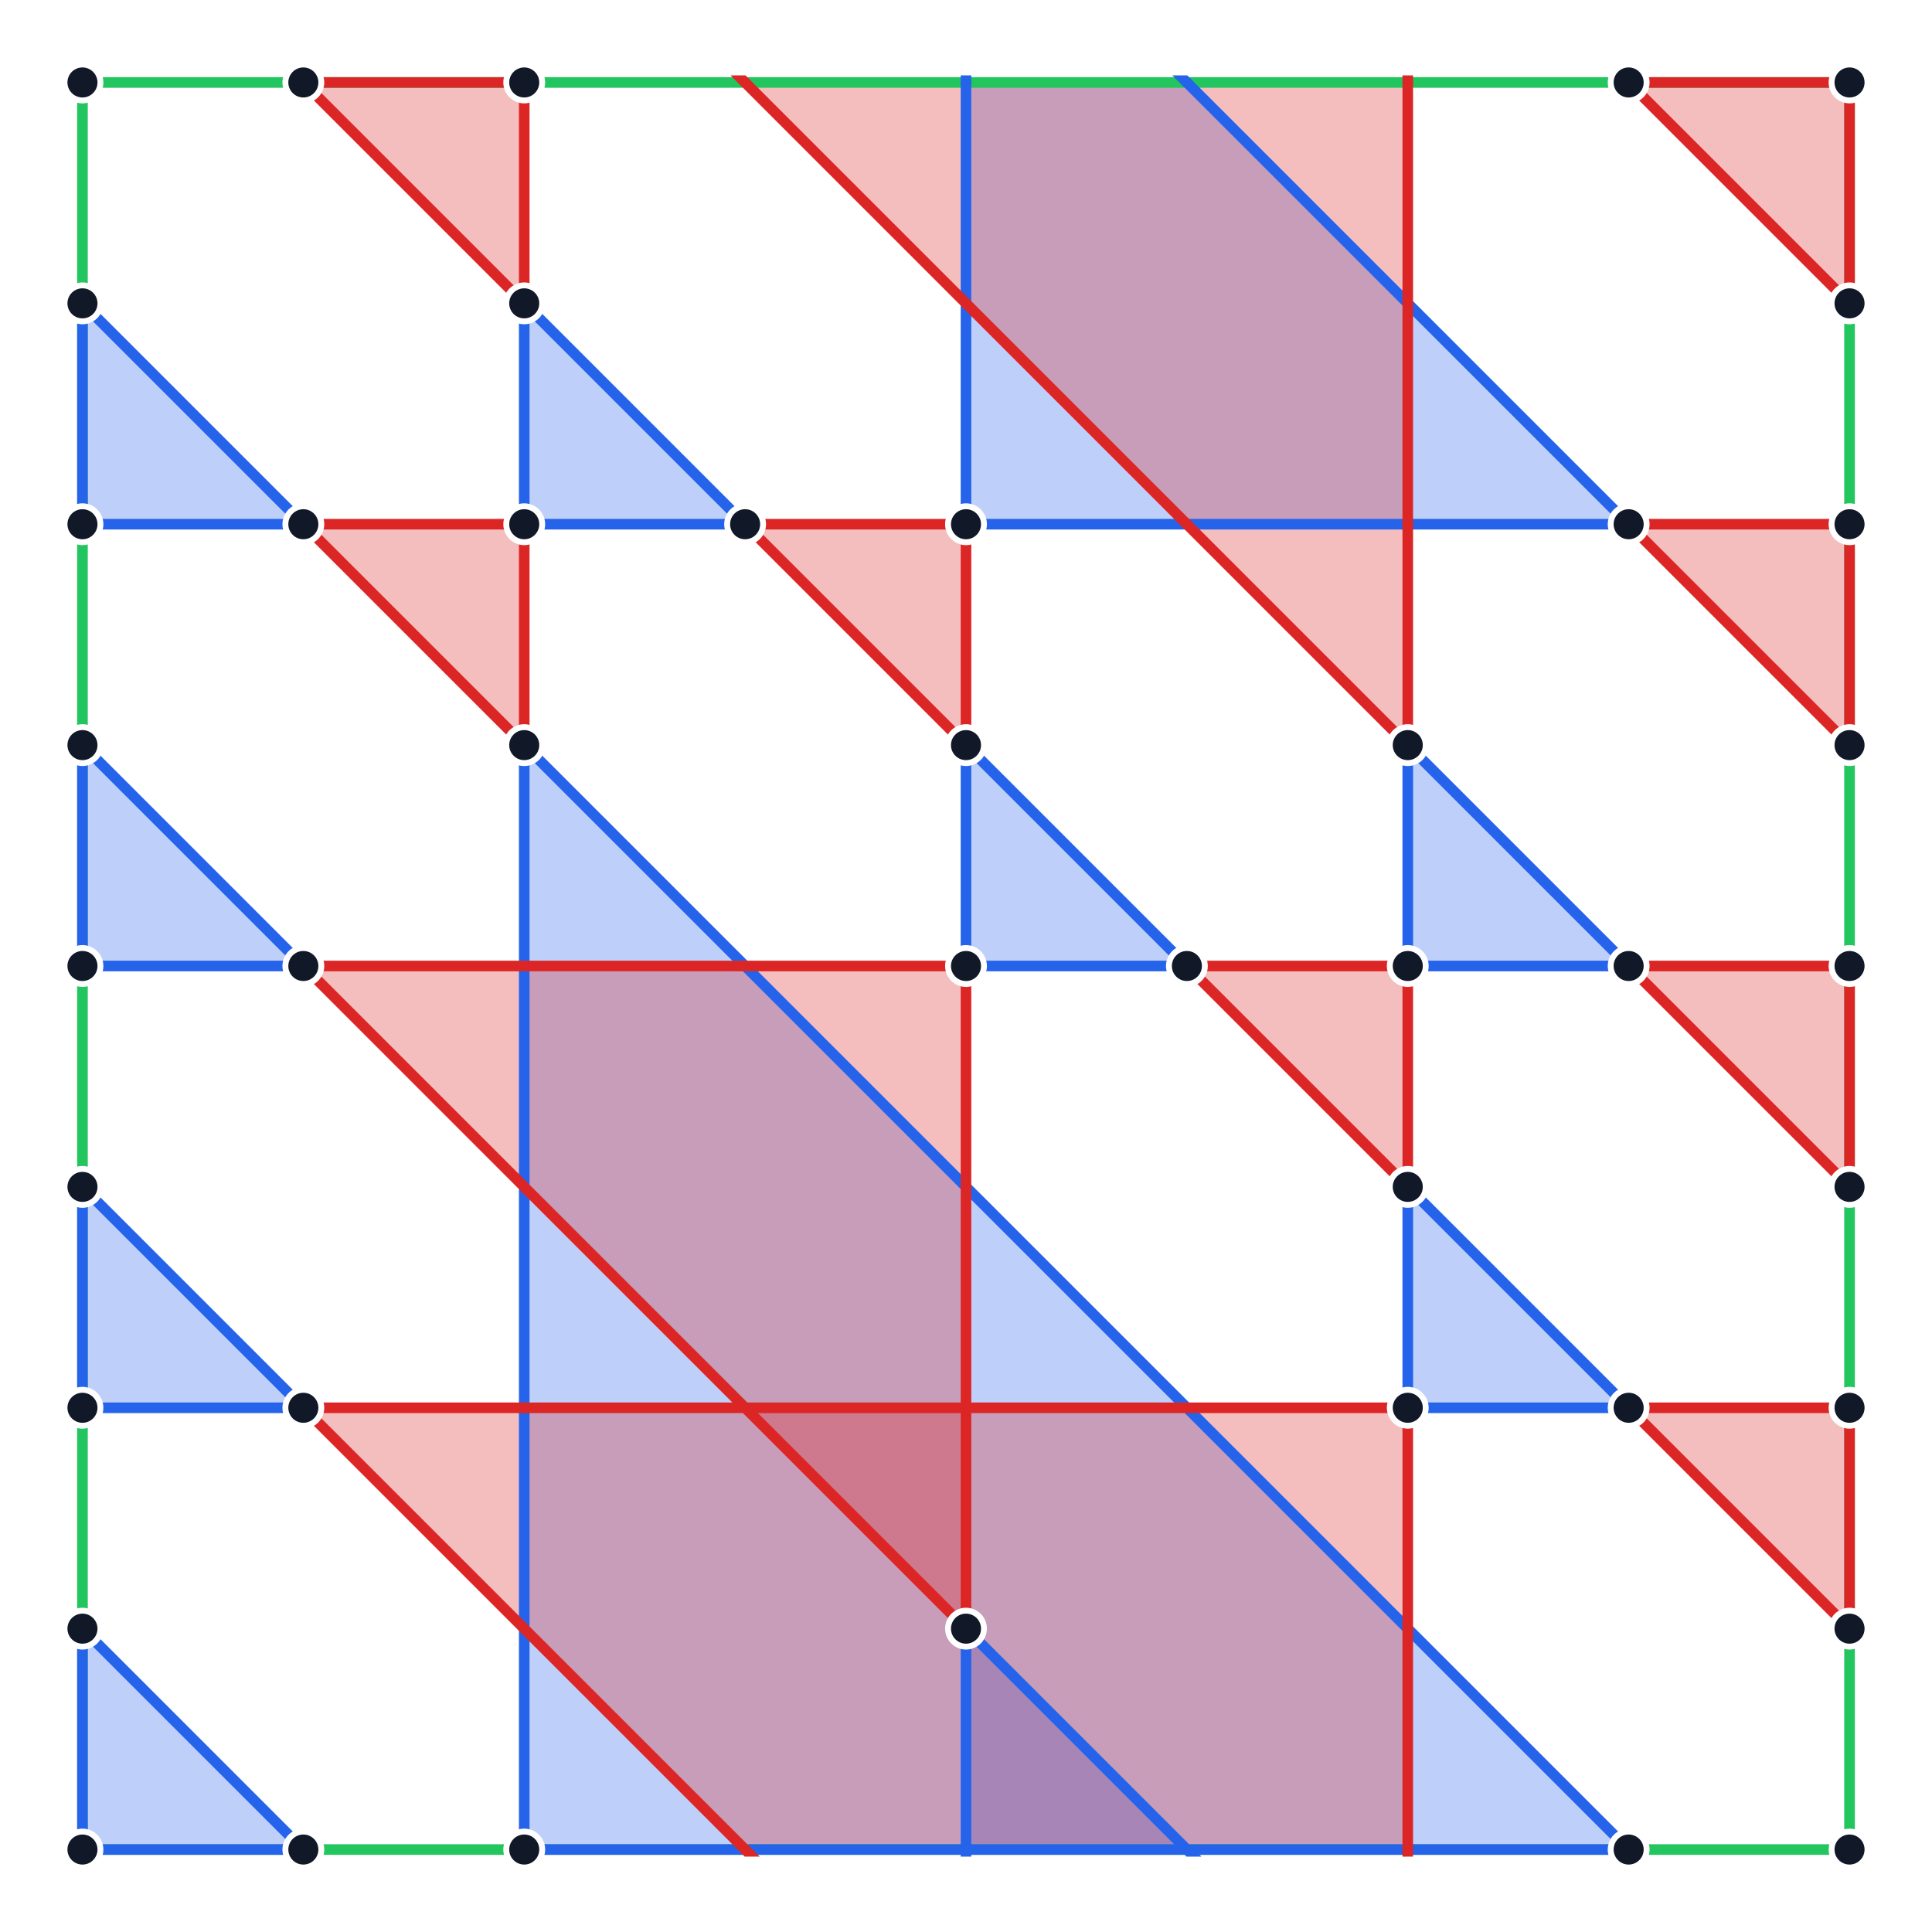
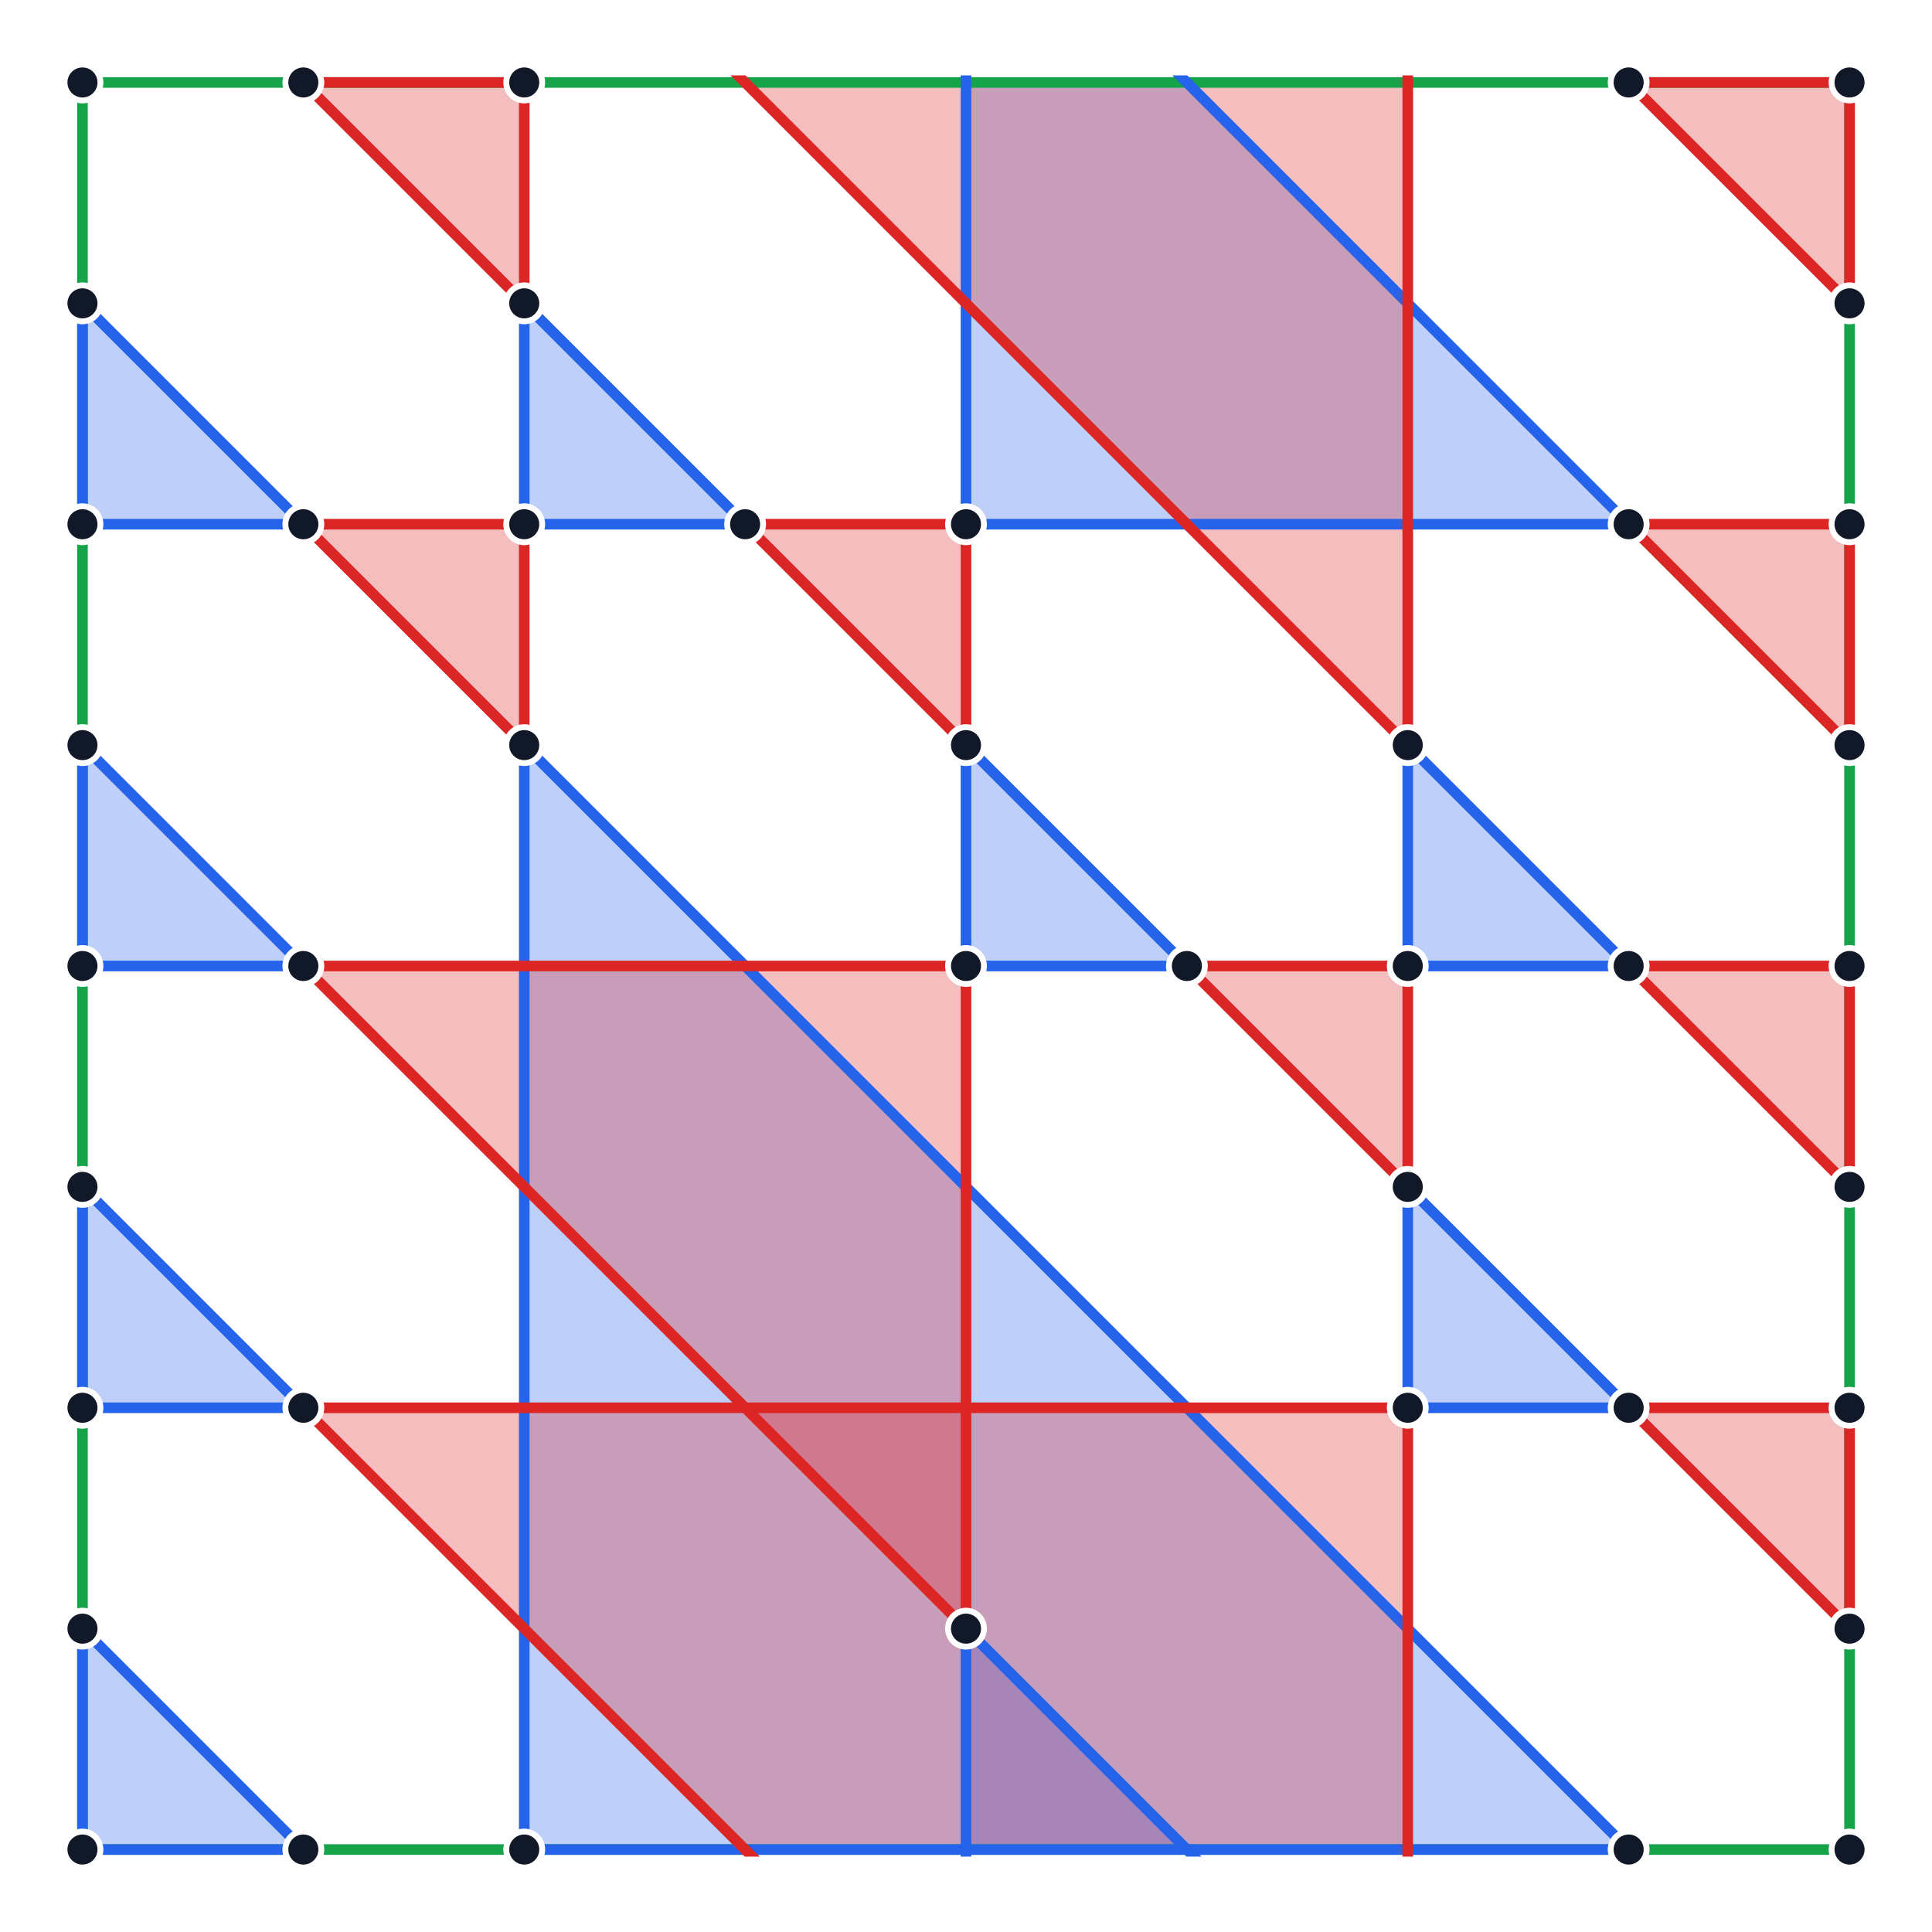
<svg xmlns="http://www.w3.org/2000/svg" width="1600" height="1600" viewBox="0 0 328.0 328.0" role="img" aria-label="D01, all-disk, symmetry orbit 16, 30 switches">
  <style>.o4-diagram-bg{fill:#ffffff;}</style>
  <defs>
    <clipPath id="o4-clip-d01">
      <rect x="14.0" y="14.0" width="300.0" height="300.0" />
    </clipPath>
    <clipPath id="o4-clip-d01-boundary">
      <rect x="12.8" y="12.8" width="302.4" height="302.4" />
    </clipPath>
  </defs>
  <rect class="o4-diagram-bg" x="0" y="0" width="328.0" height="328.0" />
  <g clip-path="url(#o4-clip-d01)">
    <polygon points="51.50,314.00 14.00,276.50 14.00,314.00" style="fill:#2563eb;fill-opacity:.30;stroke:none" />
    <polygon points="51.50,14.00 14.00,-23.50 14.00,14.00" style="fill:#2563eb;fill-opacity:.30;stroke:none" />
    <polygon points="351.50,314.00 314.00,276.50 314.00,314.00" style="fill:#2563eb;fill-opacity:.30;stroke:none" />
    <polygon points="351.50,14.00 314.00,-23.50 314.00,14.00" style="fill:#2563eb;fill-opacity:.30;stroke:none" />
    <polygon points="-23.50,314.00 14.00,351.50 14.00,314.00" style="fill:#dc2626;fill-opacity:.30;stroke:none" />
    <polygon points="-23.50,14.00 14.00,51.50 14.00,14.00" style="fill:#dc2626;fill-opacity:.30;stroke:none" />
    <polygon points="276.50,314.00 314.00,351.50 314.00,314.00" style="fill:#dc2626;fill-opacity:.30;stroke:none" />
    <polygon points="276.50,14.00 314.00,51.50 314.00,14.00" style="fill:#dc2626;fill-opacity:.30;stroke:none" />
    <polygon points="126.50,314.00 164.00,314.00 201.50,314.00 239.00,314.00 276.50,314.00 239.00,276.50 201.50,239.00 164.00,201.50 126.50,164.00 89.00,126.50 89.00,164.00 89.00,201.50 89.00,239.00 89.00,276.50 89.00,314.00" style="fill:#2563eb;fill-opacity:.30;stroke:none" />
    <polygon points="126.50,14.00 164.00,14.00 201.50,14.00 239.00,14.00 276.50,14.00 239.00,-23.50 201.50,-61.00 164.00,-98.50 126.50,-136.00 89.00,-173.50 89.00,-136.00 89.00,-98.50 89.00,-61.00 89.00,-23.50 89.00,14.00" style="fill:#2563eb;fill-opacity:.30;stroke:none" />
    <polygon points="51.50,314.00 89.00,351.50 89.00,314.00" style="fill:#dc2626;fill-opacity:.30;stroke:none" />
    <polygon points="51.50,14.00 89.00,51.50 89.00,14.00" style="fill:#dc2626;fill-opacity:.30;stroke:none" />
    <polygon points="164.00,276.50 201.50,314.00 239.00,351.50 276.50,389.00 239.00,389.00 201.50,389.00 164.00,389.00 164.00,351.50 164.00,314.00" style="fill:#2563eb;fill-opacity:.30;stroke:none" />
    <polygon points="164.00,-23.50 201.50,14.00 239.00,51.50 276.50,89.00 239.00,89.00 201.50,89.00 164.00,89.00 164.00,51.50 164.00,14.00" style="fill:#2563eb;fill-opacity:.30;stroke:none" />
    <polygon points="239.00,276.50 239.00,239.00 201.50,239.00 164.00,239.00 126.50,239.00 89.00,239.00 51.50,239.00 89.00,276.50 126.50,314.00 164.00,351.50 201.50,389.00 239.00,426.50 239.00,389.00 239.00,351.50 239.00,314.00" style="fill:#dc2626;fill-opacity:.30;stroke:none" />
    <polygon points="239.00,-23.50 239.00,-61.00 201.50,-61.00 164.00,-61.00 126.50,-61.00 89.00,-61.00 51.50,-61.00 89.00,-23.50 126.50,14.00 164.00,51.50 201.50,89.00 239.00,126.50 239.00,89.00 239.00,51.50 239.00,14.00" style="fill:#dc2626;fill-opacity:.30;stroke:none" />
    <polygon points="51.50,239.00 14.00,201.50 14.00,239.00" style="fill:#2563eb;fill-opacity:.30;stroke:none" />
    <polygon points="351.50,239.00 314.00,201.50 314.00,239.00" style="fill:#2563eb;fill-opacity:.30;stroke:none" />
    <polygon points="-23.50,239.00 14.00,276.50 14.00,239.00" style="fill:#dc2626;fill-opacity:.30;stroke:none" />
    <polygon points="276.50,239.00 314.00,276.50 314.00,239.00" style="fill:#dc2626;fill-opacity:.30;stroke:none" />
    <polygon points="164.00,201.50 164.00,164.00 126.50,164.00 89.00,164.00 51.50,164.00 89.00,201.50 126.50,239.00 164.00,276.50 164.00,239.00" style="fill:#dc2626;fill-opacity:.30;stroke:none" />
    <polygon points="276.50,239.00 239.00,201.50 239.00,239.00" style="fill:#2563eb;fill-opacity:.30;stroke:none" />
    <polygon points="51.50,164.00 14.00,126.50 14.00,164.00" style="fill:#2563eb;fill-opacity:.30;stroke:none" />
    <polygon points="351.50,164.00 314.00,126.50 314.00,164.00" style="fill:#2563eb;fill-opacity:.30;stroke:none" />
    <polygon points="-23.50,164.00 14.00,201.50 14.00,164.00" style="fill:#dc2626;fill-opacity:.30;stroke:none" />
    <polygon points="276.50,164.00 314.00,201.50 314.00,164.00" style="fill:#dc2626;fill-opacity:.30;stroke:none" />
    <polygon points="201.50,164.00 164.00,126.50 164.00,164.00" style="fill:#2563eb;fill-opacity:.30;stroke:none" />
    <polygon points="276.50,164.00 239.00,126.50 239.00,164.00" style="fill:#2563eb;fill-opacity:.30;stroke:none" />
    <polygon points="201.50,164.00 239.00,201.50 239.00,164.00" style="fill:#dc2626;fill-opacity:.30;stroke:none" />
    <polygon points="51.50,89.00 14.00,51.50 14.00,89.00" style="fill:#2563eb;fill-opacity:.30;stroke:none" />
    <polygon points="351.50,89.00 314.00,51.50 314.00,89.00" style="fill:#2563eb;fill-opacity:.30;stroke:none" />
    <polygon points="-23.50,89.00 14.00,126.50 14.00,89.00" style="fill:#dc2626;fill-opacity:.30;stroke:none" />
    <polygon points="276.50,89.00 314.00,126.50 314.00,89.00" style="fill:#dc2626;fill-opacity:.30;stroke:none" />
    <polygon points="126.50,89.00 89.00,51.50 89.00,89.00" style="fill:#2563eb;fill-opacity:.30;stroke:none" />
    <polygon points="51.50,89.00 89.00,126.50 89.00,89.00" style="fill:#dc2626;fill-opacity:.30;stroke:none" />
    <polygon points="126.50,89.00 164.00,126.50 164.00,89.00" style="fill:#dc2626;fill-opacity:.30;stroke:none" />
  </g>
-   <rect x="14.0" y="14.0" width="300.0" height="300.0" style="fill:none;stroke:#22c55e;stroke-width:1.8" />
+   <rect x="14.0" y="14.0" width="300.0" height="300.0" style="fill:none;stroke:#16a34a;stroke-width:1.8" />
  <g clip-path="url(#o4-clip-d01-boundary)">
    <line x1="51.50" y1="314.00" x2="14.00" y2="276.50" style="stroke:#2563eb;stroke-width:1.8;stroke-linejoin:round;stroke-linecap:round" />
    <line x1="14.00" y1="276.50" x2="14.00" y2="314.00" style="stroke:#2563eb;stroke-width:1.8;stroke-linejoin:round;stroke-linecap:round" />
    <line x1="14.00" y1="314.00" x2="51.50" y2="314.00" style="stroke:#2563eb;stroke-width:1.8;stroke-linejoin:round;stroke-linecap:round" />
    <line x1="51.50" y1="14.00" x2="14.00" y2="-23.50" style="stroke:#2563eb;stroke-width:1.8;stroke-linejoin:round;stroke-linecap:round" />
    <line x1="351.50" y1="314.00" x2="314.00" y2="276.50" style="stroke:#2563eb;stroke-width:1.8;stroke-linejoin:round;stroke-linecap:round" />
    <line x1="351.50" y1="14.00" x2="314.00" y2="-23.50" style="stroke:#2563eb;stroke-width:1.8;stroke-linejoin:round;stroke-linecap:round" />
    <line x1="-23.50" y1="314.00" x2="14.00" y2="351.50" style="stroke:#dc2626;stroke-width:1.8;stroke-linejoin:round;stroke-linecap:round" />
    <line x1="-23.50" y1="14.00" x2="14.00" y2="51.50" style="stroke:#dc2626;stroke-width:1.8;stroke-linejoin:round;stroke-linecap:round" />
    <line x1="276.50" y1="314.00" x2="314.00" y2="351.50" style="stroke:#dc2626;stroke-width:1.8;stroke-linejoin:round;stroke-linecap:round" />
    <line x1="276.50" y1="14.00" x2="314.00" y2="51.50" style="stroke:#dc2626;stroke-width:1.8;stroke-linejoin:round;stroke-linecap:round" />
    <line x1="314.00" y1="51.50" x2="314.00" y2="14.00" style="stroke:#dc2626;stroke-width:1.8;stroke-linejoin:round;stroke-linecap:round" />
    <line x1="314.00" y1="14.00" x2="276.50" y2="14.00" style="stroke:#dc2626;stroke-width:1.8;stroke-linejoin:round;stroke-linecap:round" />
    <line x1="126.50" y1="314.00" x2="164.00" y2="314.00" style="stroke:#2563eb;stroke-width:1.8;stroke-linejoin:round;stroke-linecap:round" />
    <line x1="164.00" y1="314.00" x2="201.50" y2="314.00" style="stroke:#2563eb;stroke-width:1.8;stroke-linejoin:round;stroke-linecap:round" />
    <line x1="201.50" y1="314.00" x2="239.00" y2="314.00" style="stroke:#2563eb;stroke-width:1.8;stroke-linejoin:round;stroke-linecap:round" />
    <line x1="239.00" y1="314.00" x2="276.50" y2="314.00" style="stroke:#2563eb;stroke-width:1.8;stroke-linejoin:round;stroke-linecap:round" />
    <line x1="276.50" y1="314.00" x2="239.00" y2="276.50" style="stroke:#2563eb;stroke-width:1.8;stroke-linejoin:round;stroke-linecap:round" />
    <line x1="239.00" y1="276.50" x2="201.50" y2="239.00" style="stroke:#2563eb;stroke-width:1.8;stroke-linejoin:round;stroke-linecap:round" />
    <line x1="201.50" y1="239.00" x2="164.00" y2="201.50" style="stroke:#2563eb;stroke-width:1.8;stroke-linejoin:round;stroke-linecap:round" />
    <line x1="164.00" y1="201.50" x2="126.50" y2="164.00" style="stroke:#2563eb;stroke-width:1.8;stroke-linejoin:round;stroke-linecap:round" />
    <line x1="126.50" y1="164.00" x2="89.00" y2="126.50" style="stroke:#2563eb;stroke-width:1.8;stroke-linejoin:round;stroke-linecap:round" />
    <line x1="89.00" y1="126.50" x2="89.00" y2="164.00" style="stroke:#2563eb;stroke-width:1.8;stroke-linejoin:round;stroke-linecap:round" />
    <line x1="89.00" y1="164.00" x2="89.00" y2="201.50" style="stroke:#2563eb;stroke-width:1.8;stroke-linejoin:round;stroke-linecap:round" />
    <line x1="89.00" y1="201.50" x2="89.00" y2="239.00" style="stroke:#2563eb;stroke-width:1.8;stroke-linejoin:round;stroke-linecap:round" />
    <line x1="89.00" y1="239.00" x2="89.00" y2="276.50" style="stroke:#2563eb;stroke-width:1.8;stroke-linejoin:round;stroke-linecap:round" />
    <line x1="89.00" y1="276.50" x2="89.00" y2="314.00" style="stroke:#2563eb;stroke-width:1.8;stroke-linejoin:round;stroke-linecap:round" />
    <line x1="89.00" y1="314.00" x2="126.50" y2="314.00" style="stroke:#2563eb;stroke-width:1.8;stroke-linejoin:round;stroke-linecap:round" />
    <line x1="276.50" y1="14.00" x2="239.00" y2="-23.50" style="stroke:#2563eb;stroke-width:1.8;stroke-linejoin:round;stroke-linecap:round" />
    <line x1="89.00" y1="-23.50" x2="89.00" y2="14.00" style="stroke:#2563eb;stroke-width:1.8;stroke-linejoin:round;stroke-linecap:round" />
    <line x1="51.50" y1="314.00" x2="89.00" y2="351.50" style="stroke:#dc2626;stroke-width:1.8;stroke-linejoin:round;stroke-linecap:round" />
    <line x1="89.00" y1="351.50" x2="89.00" y2="314.00" style="stroke:#dc2626;stroke-width:1.8;stroke-linejoin:round;stroke-linecap:round" />
    <line x1="51.50" y1="14.00" x2="89.00" y2="51.50" style="stroke:#dc2626;stroke-width:1.8;stroke-linejoin:round;stroke-linecap:round" />
    <line x1="89.00" y1="51.50" x2="89.00" y2="14.00" style="stroke:#dc2626;stroke-width:1.8;stroke-linejoin:round;stroke-linecap:round" />
    <line x1="89.00" y1="14.00" x2="51.50" y2="14.00" style="stroke:#dc2626;stroke-width:1.8;stroke-linejoin:round;stroke-linecap:round" />
    <line x1="164.00" y1="276.50" x2="201.50" y2="314.00" style="stroke:#2563eb;stroke-width:1.8;stroke-linejoin:round;stroke-linecap:round" />
    <line x1="201.50" y1="314.00" x2="239.00" y2="351.50" style="stroke:#2563eb;stroke-width:1.8;stroke-linejoin:round;stroke-linecap:round" />
    <line x1="164.00" y1="351.50" x2="164.00" y2="314.00" style="stroke:#2563eb;stroke-width:1.8;stroke-linejoin:round;stroke-linecap:round" />
    <line x1="164.00" y1="314.00" x2="164.00" y2="276.50" style="stroke:#2563eb;stroke-width:1.8;stroke-linejoin:round;stroke-linecap:round" />
    <line x1="164.00" y1="-23.50" x2="201.50" y2="14.00" style="stroke:#2563eb;stroke-width:1.8;stroke-linejoin:round;stroke-linecap:round" />
    <line x1="201.50" y1="14.00" x2="239.00" y2="51.50" style="stroke:#2563eb;stroke-width:1.8;stroke-linejoin:round;stroke-linecap:round" />
    <line x1="239.00" y1="51.50" x2="276.50" y2="89.00" style="stroke:#2563eb;stroke-width:1.8;stroke-linejoin:round;stroke-linecap:round" />
    <line x1="276.50" y1="89.00" x2="239.00" y2="89.00" style="stroke:#2563eb;stroke-width:1.8;stroke-linejoin:round;stroke-linecap:round" />
    <line x1="239.00" y1="89.00" x2="201.50" y2="89.00" style="stroke:#2563eb;stroke-width:1.8;stroke-linejoin:round;stroke-linecap:round" />
    <line x1="201.50" y1="89.00" x2="164.00" y2="89.00" style="stroke:#2563eb;stroke-width:1.8;stroke-linejoin:round;stroke-linecap:round" />
    <line x1="164.00" y1="89.00" x2="164.00" y2="51.50" style="stroke:#2563eb;stroke-width:1.8;stroke-linejoin:round;stroke-linecap:round" />
    <line x1="164.00" y1="51.50" x2="164.00" y2="14.00" style="stroke:#2563eb;stroke-width:1.8;stroke-linejoin:round;stroke-linecap:round" />
    <line x1="164.00" y1="14.00" x2="164.00" y2="-23.50" style="stroke:#2563eb;stroke-width:1.8;stroke-linejoin:round;stroke-linecap:round" />
    <line x1="239.00" y1="276.50" x2="239.00" y2="239.00" style="stroke:#dc2626;stroke-width:1.8;stroke-linejoin:round;stroke-linecap:round" />
    <line x1="239.00" y1="239.00" x2="201.50" y2="239.00" style="stroke:#dc2626;stroke-width:1.8;stroke-linejoin:round;stroke-linecap:round" />
    <line x1="201.50" y1="239.00" x2="164.00" y2="239.00" style="stroke:#dc2626;stroke-width:1.8;stroke-linejoin:round;stroke-linecap:round" />
    <line x1="164.00" y1="239.00" x2="126.50" y2="239.00" style="stroke:#dc2626;stroke-width:1.8;stroke-linejoin:round;stroke-linecap:round" />
    <line x1="126.50" y1="239.00" x2="89.00" y2="239.00" style="stroke:#dc2626;stroke-width:1.8;stroke-linejoin:round;stroke-linecap:round" />
    <line x1="89.00" y1="239.00" x2="51.50" y2="239.00" style="stroke:#dc2626;stroke-width:1.8;stroke-linejoin:round;stroke-linecap:round" />
    <line x1="51.50" y1="239.00" x2="89.00" y2="276.50" style="stroke:#dc2626;stroke-width:1.8;stroke-linejoin:round;stroke-linecap:round" />
    <line x1="89.00" y1="276.50" x2="126.50" y2="314.00" style="stroke:#dc2626;stroke-width:1.8;stroke-linejoin:round;stroke-linecap:round" />
    <line x1="126.50" y1="314.00" x2="164.00" y2="351.50" style="stroke:#dc2626;stroke-width:1.8;stroke-linejoin:round;stroke-linecap:round" />
    <line x1="239.00" y1="351.50" x2="239.00" y2="314.00" style="stroke:#dc2626;stroke-width:1.8;stroke-linejoin:round;stroke-linecap:round" />
    <line x1="239.00" y1="314.00" x2="239.00" y2="276.50" style="stroke:#dc2626;stroke-width:1.8;stroke-linejoin:round;stroke-linecap:round" />
    <line x1="89.00" y1="-23.50" x2="126.50" y2="14.00" style="stroke:#dc2626;stroke-width:1.8;stroke-linejoin:round;stroke-linecap:round" />
    <line x1="126.50" y1="14.00" x2="164.00" y2="51.50" style="stroke:#dc2626;stroke-width:1.8;stroke-linejoin:round;stroke-linecap:round" />
    <line x1="164.00" y1="51.50" x2="201.50" y2="89.00" style="stroke:#dc2626;stroke-width:1.8;stroke-linejoin:round;stroke-linecap:round" />
    <line x1="201.50" y1="89.00" x2="239.00" y2="126.50" style="stroke:#dc2626;stroke-width:1.8;stroke-linejoin:round;stroke-linecap:round" />
    <line x1="239.00" y1="126.50" x2="239.00" y2="89.00" style="stroke:#dc2626;stroke-width:1.8;stroke-linejoin:round;stroke-linecap:round" />
    <line x1="239.00" y1="89.00" x2="239.00" y2="51.50" style="stroke:#dc2626;stroke-width:1.8;stroke-linejoin:round;stroke-linecap:round" />
    <line x1="239.00" y1="51.50" x2="239.00" y2="14.00" style="stroke:#dc2626;stroke-width:1.8;stroke-linejoin:round;stroke-linecap:round" />
    <line x1="239.00" y1="14.00" x2="239.00" y2="-23.50" style="stroke:#dc2626;stroke-width:1.8;stroke-linejoin:round;stroke-linecap:round" />
    <line x1="51.50" y1="239.00" x2="14.00" y2="201.50" style="stroke:#2563eb;stroke-width:1.8;stroke-linejoin:round;stroke-linecap:round" />
    <line x1="14.00" y1="201.50" x2="14.00" y2="239.00" style="stroke:#2563eb;stroke-width:1.8;stroke-linejoin:round;stroke-linecap:round" />
    <line x1="14.00" y1="239.00" x2="51.50" y2="239.00" style="stroke:#2563eb;stroke-width:1.8;stroke-linejoin:round;stroke-linecap:round" />
    <line x1="351.50" y1="239.00" x2="314.00" y2="201.50" style="stroke:#2563eb;stroke-width:1.8;stroke-linejoin:round;stroke-linecap:round" />
    <line x1="314.00" y1="239.00" x2="351.50" y2="239.00" style="stroke:#2563eb;stroke-width:1.8;stroke-linejoin:round;stroke-linecap:round" />
    <line x1="-23.50" y1="239.00" x2="14.00" y2="276.50" style="stroke:#dc2626;stroke-width:1.8;stroke-linejoin:round;stroke-linecap:round" />
    <line x1="14.00" y1="239.00" x2="-23.50" y2="239.00" style="stroke:#dc2626;stroke-width:1.8;stroke-linejoin:round;stroke-linecap:round" />
    <line x1="276.50" y1="239.00" x2="314.00" y2="276.50" style="stroke:#dc2626;stroke-width:1.8;stroke-linejoin:round;stroke-linecap:round" />
    <line x1="314.00" y1="276.50" x2="314.00" y2="239.00" style="stroke:#dc2626;stroke-width:1.8;stroke-linejoin:round;stroke-linecap:round" />
    <line x1="314.00" y1="239.00" x2="276.50" y2="239.00" style="stroke:#dc2626;stroke-width:1.8;stroke-linejoin:round;stroke-linecap:round" />
    <line x1="164.00" y1="201.50" x2="164.00" y2="164.00" style="stroke:#dc2626;stroke-width:1.8;stroke-linejoin:round;stroke-linecap:round" />
    <line x1="164.00" y1="164.00" x2="126.50" y2="164.00" style="stroke:#dc2626;stroke-width:1.8;stroke-linejoin:round;stroke-linecap:round" />
    <line x1="126.50" y1="164.00" x2="89.00" y2="164.00" style="stroke:#dc2626;stroke-width:1.8;stroke-linejoin:round;stroke-linecap:round" />
    <line x1="89.00" y1="164.00" x2="51.50" y2="164.00" style="stroke:#dc2626;stroke-width:1.8;stroke-linejoin:round;stroke-linecap:round" />
    <line x1="51.50" y1="164.00" x2="89.00" y2="201.50" style="stroke:#dc2626;stroke-width:1.8;stroke-linejoin:round;stroke-linecap:round" />
    <line x1="89.00" y1="201.50" x2="126.50" y2="239.00" style="stroke:#dc2626;stroke-width:1.8;stroke-linejoin:round;stroke-linecap:round" />
    <line x1="126.50" y1="239.00" x2="164.00" y2="276.50" style="stroke:#dc2626;stroke-width:1.8;stroke-linejoin:round;stroke-linecap:round" />
    <line x1="164.00" y1="276.50" x2="164.00" y2="239.00" style="stroke:#dc2626;stroke-width:1.8;stroke-linejoin:round;stroke-linecap:round" />
    <line x1="164.00" y1="239.00" x2="164.00" y2="201.50" style="stroke:#dc2626;stroke-width:1.8;stroke-linejoin:round;stroke-linecap:round" />
    <line x1="276.50" y1="239.00" x2="239.00" y2="201.50" style="stroke:#2563eb;stroke-width:1.8;stroke-linejoin:round;stroke-linecap:round" />
    <line x1="239.00" y1="201.50" x2="239.00" y2="239.00" style="stroke:#2563eb;stroke-width:1.8;stroke-linejoin:round;stroke-linecap:round" />
    <line x1="239.00" y1="239.00" x2="276.50" y2="239.00" style="stroke:#2563eb;stroke-width:1.8;stroke-linejoin:round;stroke-linecap:round" />
    <line x1="51.50" y1="164.00" x2="14.00" y2="126.50" style="stroke:#2563eb;stroke-width:1.8;stroke-linejoin:round;stroke-linecap:round" />
    <line x1="14.00" y1="126.50" x2="14.00" y2="164.00" style="stroke:#2563eb;stroke-width:1.8;stroke-linejoin:round;stroke-linecap:round" />
    <line x1="14.00" y1="164.00" x2="51.50" y2="164.00" style="stroke:#2563eb;stroke-width:1.8;stroke-linejoin:round;stroke-linecap:round" />
    <line x1="351.50" y1="164.00" x2="314.00" y2="126.50" style="stroke:#2563eb;stroke-width:1.8;stroke-linejoin:round;stroke-linecap:round" />
    <line x1="314.00" y1="164.00" x2="351.50" y2="164.00" style="stroke:#2563eb;stroke-width:1.8;stroke-linejoin:round;stroke-linecap:round" />
    <line x1="-23.50" y1="164.00" x2="14.00" y2="201.50" style="stroke:#dc2626;stroke-width:1.8;stroke-linejoin:round;stroke-linecap:round" />
    <line x1="14.00" y1="164.00" x2="-23.50" y2="164.00" style="stroke:#dc2626;stroke-width:1.8;stroke-linejoin:round;stroke-linecap:round" />
    <line x1="276.50" y1="164.00" x2="314.00" y2="201.50" style="stroke:#dc2626;stroke-width:1.8;stroke-linejoin:round;stroke-linecap:round" />
    <line x1="314.00" y1="201.50" x2="314.00" y2="164.00" style="stroke:#dc2626;stroke-width:1.8;stroke-linejoin:round;stroke-linecap:round" />
    <line x1="314.00" y1="164.00" x2="276.50" y2="164.00" style="stroke:#dc2626;stroke-width:1.8;stroke-linejoin:round;stroke-linecap:round" />
    <line x1="201.50" y1="164.00" x2="164.00" y2="126.50" style="stroke:#2563eb;stroke-width:1.8;stroke-linejoin:round;stroke-linecap:round" />
    <line x1="164.00" y1="126.50" x2="164.00" y2="164.00" style="stroke:#2563eb;stroke-width:1.8;stroke-linejoin:round;stroke-linecap:round" />
    <line x1="164.00" y1="164.00" x2="201.50" y2="164.00" style="stroke:#2563eb;stroke-width:1.8;stroke-linejoin:round;stroke-linecap:round" />
    <line x1="276.50" y1="164.00" x2="239.00" y2="126.50" style="stroke:#2563eb;stroke-width:1.8;stroke-linejoin:round;stroke-linecap:round" />
    <line x1="239.00" y1="126.50" x2="239.00" y2="164.00" style="stroke:#2563eb;stroke-width:1.8;stroke-linejoin:round;stroke-linecap:round" />
    <line x1="239.00" y1="164.00" x2="276.50" y2="164.00" style="stroke:#2563eb;stroke-width:1.8;stroke-linejoin:round;stroke-linecap:round" />
    <line x1="201.50" y1="164.00" x2="239.00" y2="201.50" style="stroke:#dc2626;stroke-width:1.8;stroke-linejoin:round;stroke-linecap:round" />
    <line x1="239.00" y1="201.50" x2="239.00" y2="164.00" style="stroke:#dc2626;stroke-width:1.8;stroke-linejoin:round;stroke-linecap:round" />
    <line x1="239.00" y1="164.00" x2="201.50" y2="164.00" style="stroke:#dc2626;stroke-width:1.8;stroke-linejoin:round;stroke-linecap:round" />
    <line x1="51.50" y1="89.00" x2="14.00" y2="51.50" style="stroke:#2563eb;stroke-width:1.8;stroke-linejoin:round;stroke-linecap:round" />
    <line x1="14.00" y1="51.50" x2="14.00" y2="89.00" style="stroke:#2563eb;stroke-width:1.8;stroke-linejoin:round;stroke-linecap:round" />
    <line x1="14.00" y1="89.00" x2="51.50" y2="89.00" style="stroke:#2563eb;stroke-width:1.8;stroke-linejoin:round;stroke-linecap:round" />
    <line x1="351.50" y1="89.00" x2="314.00" y2="51.50" style="stroke:#2563eb;stroke-width:1.8;stroke-linejoin:round;stroke-linecap:round" />
    <line x1="314.00" y1="89.00" x2="351.50" y2="89.00" style="stroke:#2563eb;stroke-width:1.8;stroke-linejoin:round;stroke-linecap:round" />
    <line x1="-23.50" y1="89.00" x2="14.00" y2="126.50" style="stroke:#dc2626;stroke-width:1.8;stroke-linejoin:round;stroke-linecap:round" />
    <line x1="14.00" y1="89.00" x2="-23.50" y2="89.00" style="stroke:#dc2626;stroke-width:1.8;stroke-linejoin:round;stroke-linecap:round" />
    <line x1="276.50" y1="89.00" x2="314.00" y2="126.50" style="stroke:#dc2626;stroke-width:1.8;stroke-linejoin:round;stroke-linecap:round" />
    <line x1="314.00" y1="126.50" x2="314.00" y2="89.00" style="stroke:#dc2626;stroke-width:1.8;stroke-linejoin:round;stroke-linecap:round" />
    <line x1="314.00" y1="89.00" x2="276.50" y2="89.00" style="stroke:#dc2626;stroke-width:1.8;stroke-linejoin:round;stroke-linecap:round" />
    <line x1="126.50" y1="89.00" x2="89.00" y2="51.50" style="stroke:#2563eb;stroke-width:1.8;stroke-linejoin:round;stroke-linecap:round" />
    <line x1="89.00" y1="51.50" x2="89.00" y2="89.00" style="stroke:#2563eb;stroke-width:1.8;stroke-linejoin:round;stroke-linecap:round" />
    <line x1="89.00" y1="89.00" x2="126.50" y2="89.00" style="stroke:#2563eb;stroke-width:1.8;stroke-linejoin:round;stroke-linecap:round" />
    <line x1="51.50" y1="89.00" x2="89.00" y2="126.50" style="stroke:#dc2626;stroke-width:1.8;stroke-linejoin:round;stroke-linecap:round" />
    <line x1="89.00" y1="126.50" x2="89.00" y2="89.00" style="stroke:#dc2626;stroke-width:1.8;stroke-linejoin:round;stroke-linecap:round" />
    <line x1="89.00" y1="89.00" x2="51.50" y2="89.00" style="stroke:#dc2626;stroke-width:1.8;stroke-linejoin:round;stroke-linecap:round" />
    <line x1="126.50" y1="89.00" x2="164.00" y2="126.50" style="stroke:#dc2626;stroke-width:1.8;stroke-linejoin:round;stroke-linecap:round" />
    <line x1="164.00" y1="126.50" x2="164.00" y2="89.00" style="stroke:#dc2626;stroke-width:1.8;stroke-linejoin:round;stroke-linecap:round" />
    <line x1="164.00" y1="89.00" x2="126.50" y2="89.00" style="stroke:#dc2626;stroke-width:1.8;stroke-linejoin:round;stroke-linecap:round" />
  </g>
  <circle cx="14.00" cy="314.00" r="3.05" style="fill:#111827;stroke:#ffffff;stroke-width:1.0" />
  <circle cx="14.00" cy="14.00" r="3.05" style="fill:#111827;stroke:#ffffff;stroke-width:1.0" />
  <circle cx="314.00" cy="314.00" r="3.05" style="fill:#111827;stroke:#ffffff;stroke-width:1.0" />
  <circle cx="314.00" cy="14.00" r="3.05" style="fill:#111827;stroke:#ffffff;stroke-width:1.0" />
  <circle cx="89.00" cy="314.00" r="3.05" style="fill:#111827;stroke:#ffffff;stroke-width:1.0" />
  <circle cx="89.00" cy="14.00" r="3.05" style="fill:#111827;stroke:#ffffff;stroke-width:1.0" />
  <circle cx="14.00" cy="239.00" r="3.05" style="fill:#111827;stroke:#ffffff;stroke-width:1.0" />
  <circle cx="314.00" cy="239.00" r="3.05" style="fill:#111827;stroke:#ffffff;stroke-width:1.0" />
  <circle cx="239.00" cy="239.00" r="3.05" style="fill:#111827;stroke:#ffffff;stroke-width:1.0" />
  <circle cx="14.00" cy="164.00" r="3.05" style="fill:#111827;stroke:#ffffff;stroke-width:1.0" />
  <circle cx="314.00" cy="164.00" r="3.05" style="fill:#111827;stroke:#ffffff;stroke-width:1.0" />
  <circle cx="164.00" cy="164.00" r="3.05" style="fill:#111827;stroke:#ffffff;stroke-width:1.0" />
  <circle cx="239.00" cy="164.00" r="3.05" style="fill:#111827;stroke:#ffffff;stroke-width:1.0" />
  <circle cx="14.00" cy="89.00" r="3.05" style="fill:#111827;stroke:#ffffff;stroke-width:1.0" />
  <circle cx="314.00" cy="89.00" r="3.05" style="fill:#111827;stroke:#ffffff;stroke-width:1.0" />
  <circle cx="89.00" cy="89.00" r="3.05" style="fill:#111827;stroke:#ffffff;stroke-width:1.0" />
  <circle cx="164.00" cy="89.00" r="3.05" style="fill:#111827;stroke:#ffffff;stroke-width:1.0" />
  <circle cx="51.50" cy="314.00" r="3.05" style="fill:#111827;stroke:#ffffff;stroke-width:1.0" />
  <circle cx="51.50" cy="14.00" r="3.05" style="fill:#111827;stroke:#ffffff;stroke-width:1.0" />
  <circle cx="276.50" cy="314.00" r="3.05" style="fill:#111827;stroke:#ffffff;stroke-width:1.0" />
  <circle cx="276.50" cy="14.00" r="3.05" style="fill:#111827;stroke:#ffffff;stroke-width:1.0" />
  <circle cx="276.50" cy="239.00" r="3.05" style="fill:#111827;stroke:#ffffff;stroke-width:1.0" />
  <circle cx="51.50" cy="239.00" r="3.05" style="fill:#111827;stroke:#ffffff;stroke-width:1.0" />
  <circle cx="201.50" cy="164.00" r="3.05" style="fill:#111827;stroke:#ffffff;stroke-width:1.0" />
  <circle cx="276.50" cy="164.00" r="3.05" style="fill:#111827;stroke:#ffffff;stroke-width:1.0" />
  <circle cx="51.50" cy="164.00" r="3.05" style="fill:#111827;stroke:#ffffff;stroke-width:1.0" />
  <circle cx="126.50" cy="89.00" r="3.05" style="fill:#111827;stroke:#ffffff;stroke-width:1.0" />
  <circle cx="276.50" cy="89.00" r="3.05" style="fill:#111827;stroke:#ffffff;stroke-width:1.0" />
  <circle cx="51.50" cy="89.00" r="3.05" style="fill:#111827;stroke:#ffffff;stroke-width:1.0" />
  <circle cx="14.00" cy="276.50" r="3.05" style="fill:#111827;stroke:#ffffff;stroke-width:1.0" />
  <circle cx="314.00" cy="276.50" r="3.05" style="fill:#111827;stroke:#ffffff;stroke-width:1.0" />
  <circle cx="14.00" cy="201.50" r="3.05" style="fill:#111827;stroke:#ffffff;stroke-width:1.0" />
  <circle cx="314.00" cy="201.50" r="3.05" style="fill:#111827;stroke:#ffffff;stroke-width:1.0" />
  <circle cx="14.00" cy="126.50" r="3.05" style="fill:#111827;stroke:#ffffff;stroke-width:1.0" />
  <circle cx="314.00" cy="126.50" r="3.05" style="fill:#111827;stroke:#ffffff;stroke-width:1.0" />
  <circle cx="14.00" cy="51.50" r="3.05" style="fill:#111827;stroke:#ffffff;stroke-width:1.0" />
  <circle cx="314.00" cy="51.50" r="3.05" style="fill:#111827;stroke:#ffffff;stroke-width:1.0" />
  <circle cx="89.00" cy="51.50" r="3.05" style="fill:#111827;stroke:#ffffff;stroke-width:1.0" />
  <circle cx="89.00" cy="126.50" r="3.05" style="fill:#111827;stroke:#ffffff;stroke-width:1.0" />
  <circle cx="164.00" cy="126.50" r="3.05" style="fill:#111827;stroke:#ffffff;stroke-width:1.0" />
  <circle cx="164.00" cy="276.50" r="3.05" style="fill:#111827;stroke:#ffffff;stroke-width:1.0" />
  <circle cx="239.00" cy="201.50" r="3.05" style="fill:#111827;stroke:#ffffff;stroke-width:1.0" />
  <circle cx="239.00" cy="126.50" r="3.05" style="fill:#111827;stroke:#ffffff;stroke-width:1.0" />
</svg>
